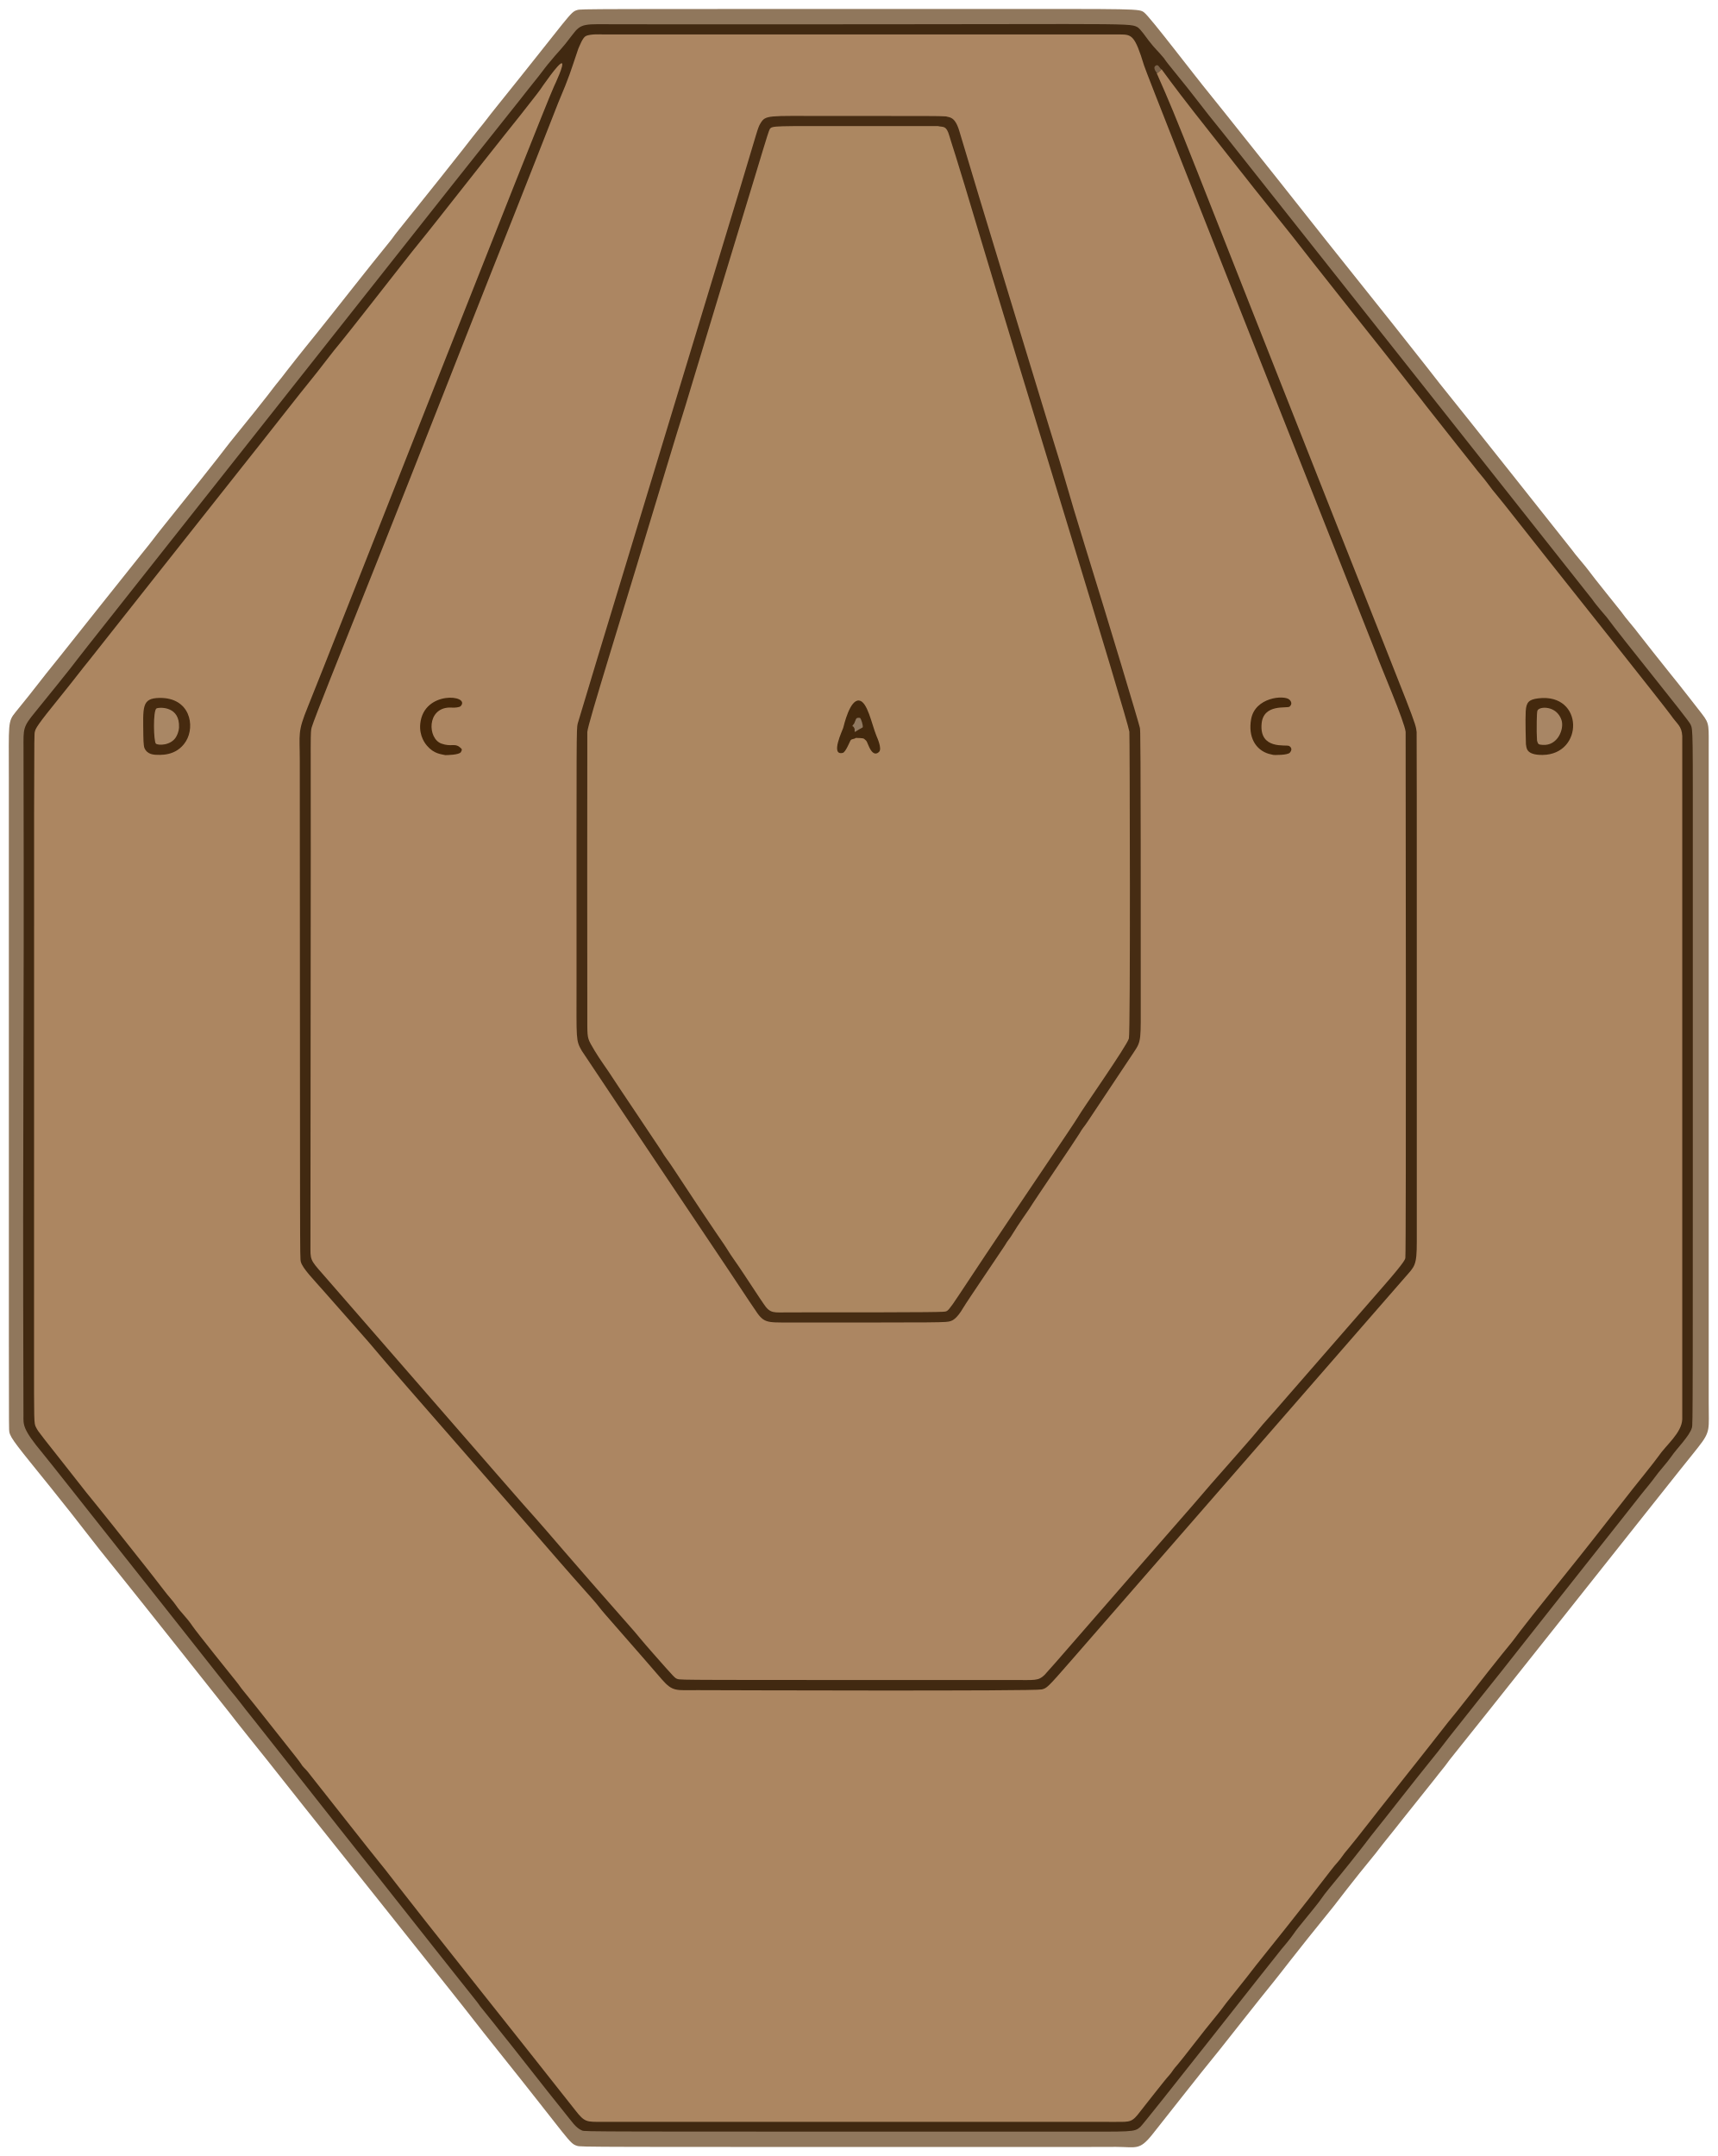
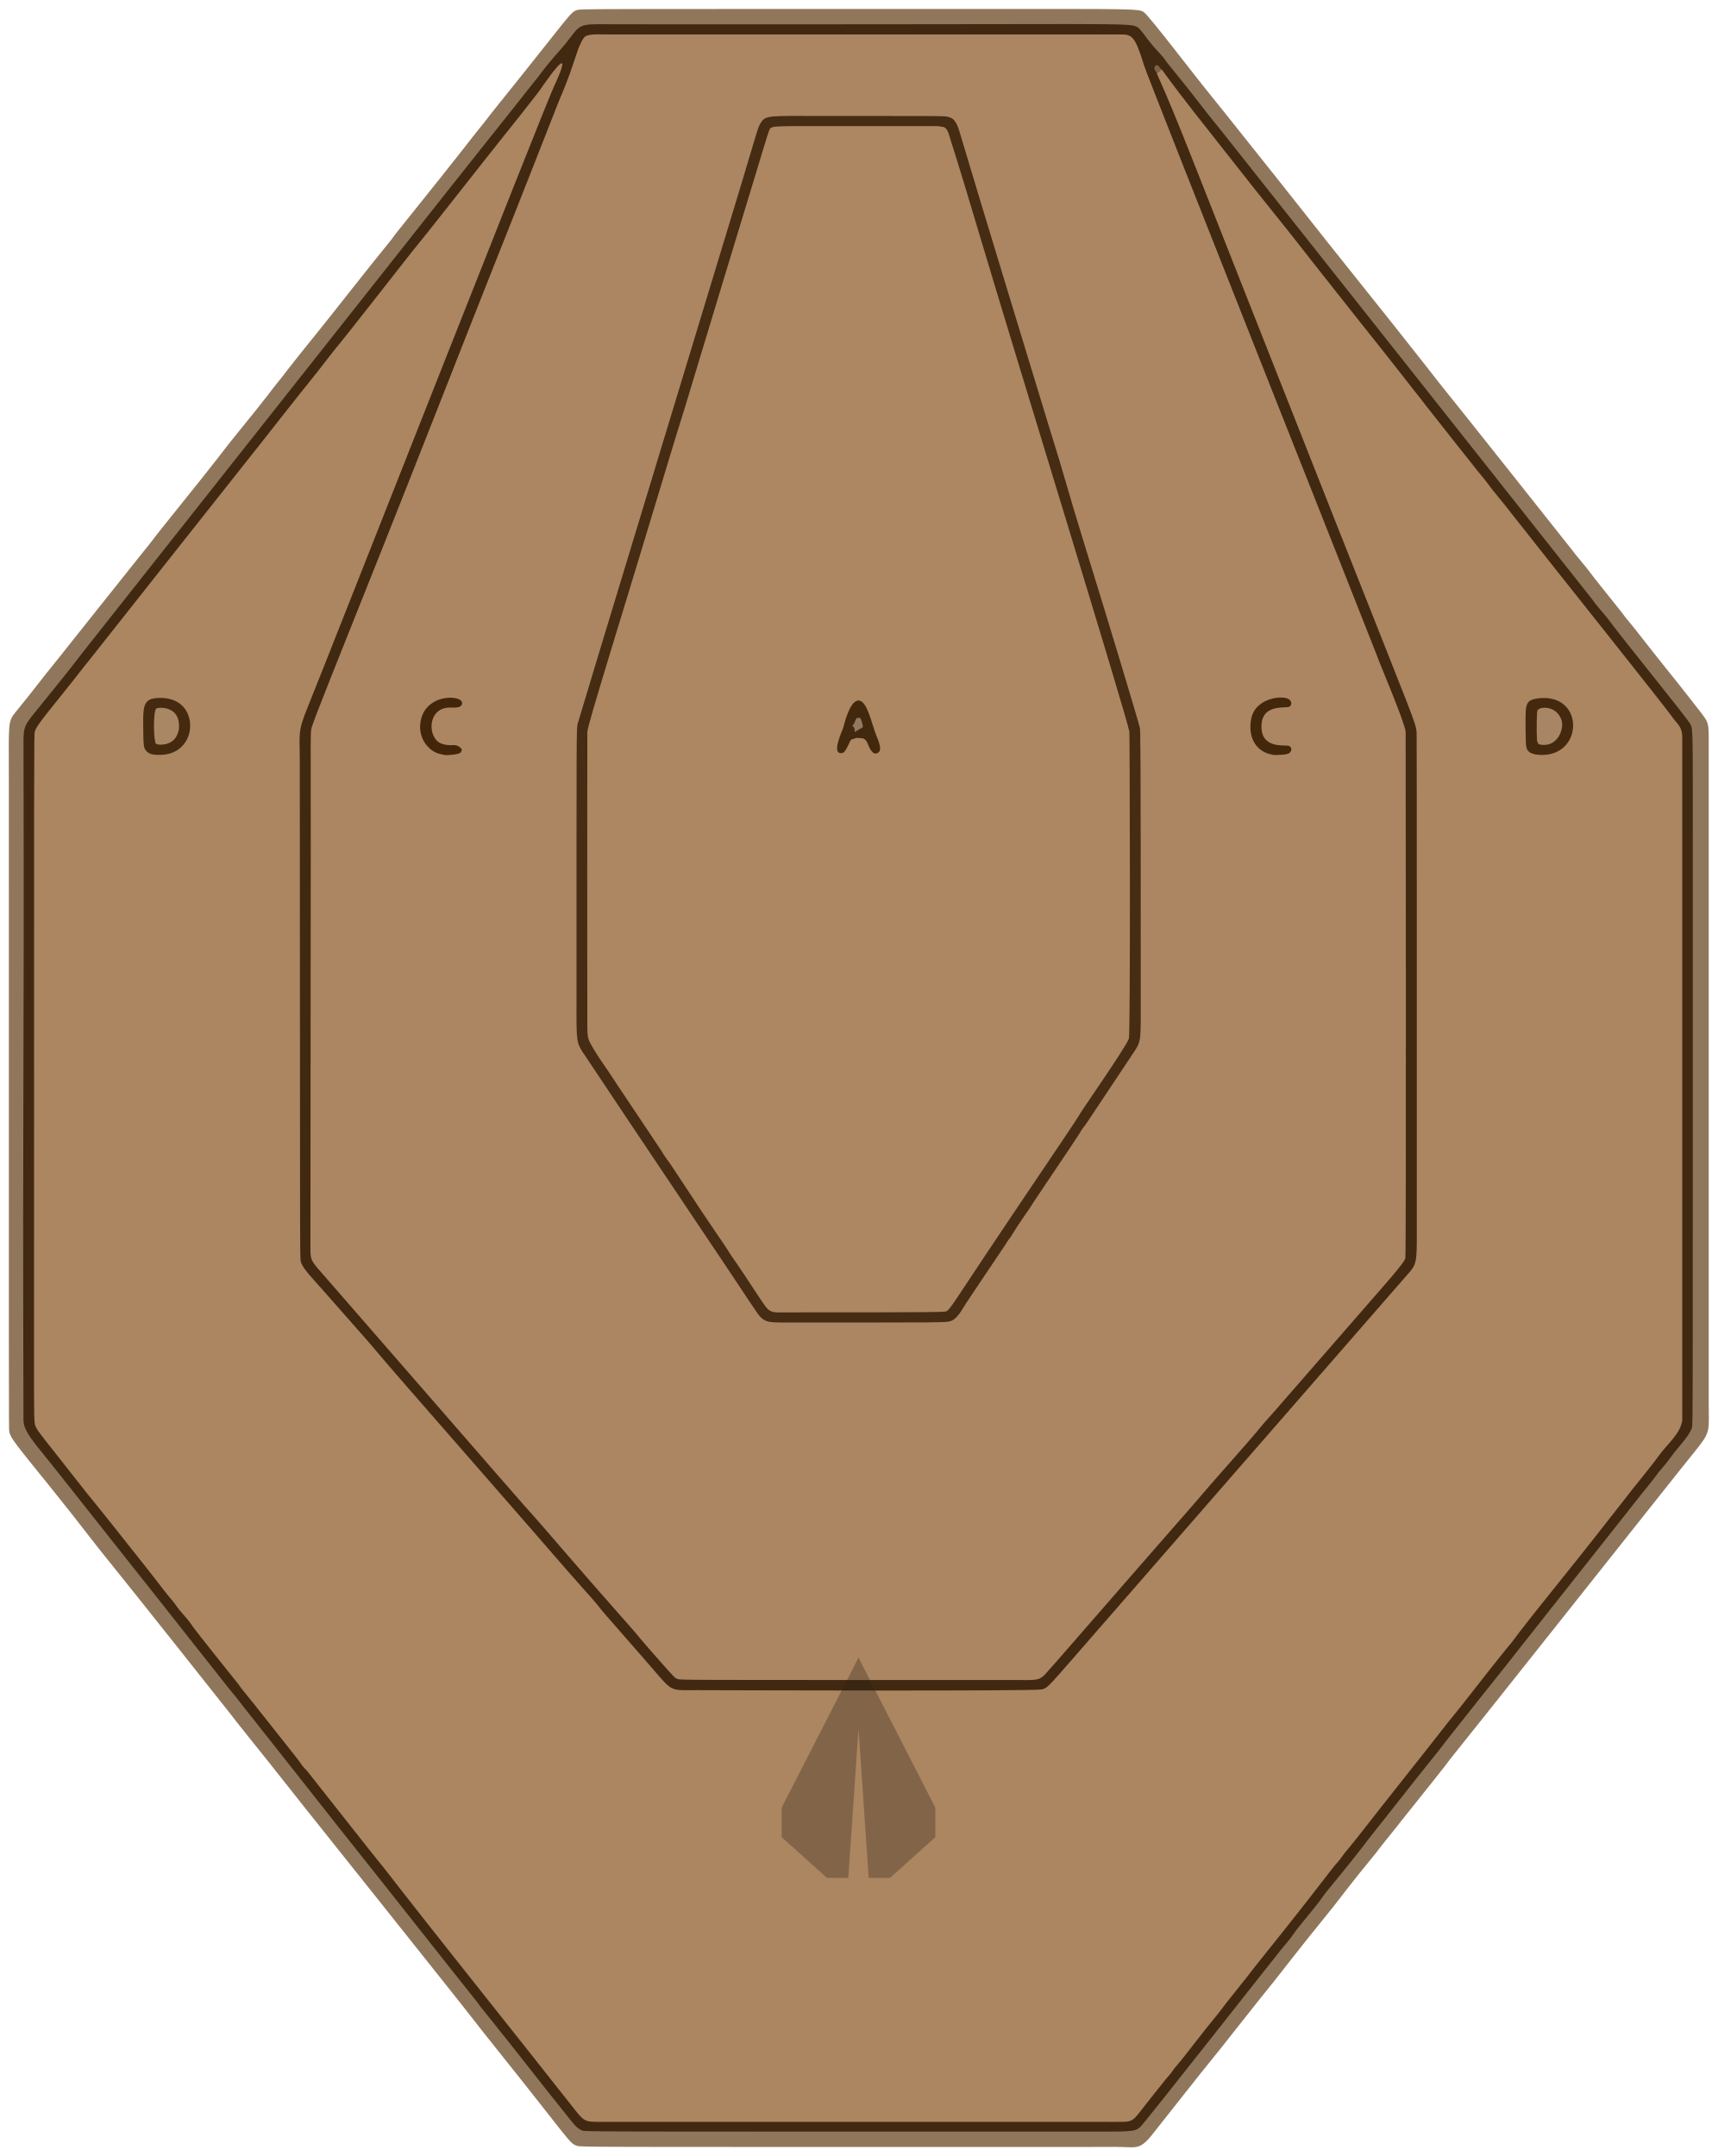
<svg xmlns="http://www.w3.org/2000/svg" width="100%" height="100%" viewBox="280 627 2960 3715" version="1.1" xml:space="preserve" style="fill-rule:evenodd;clip-rule:evenodd;stroke-linejoin:round;stroke-miterlimit:2;">
  <g id="IPSC-Target-beige.jpg">
    <path d="M2202.932,4326.284c-42.21,0.21 -60.8,0.16 -156.998,0.16c-764.493,0 -764.573,0.235 -771.626,-1.969c-13.714,-4.285 -11.448,-8.07 -137.226,-165.148c-39.768,-49.665 -39.137,-49.986 -78.747,-99.767c-20.2,-25.387 -247.692,-311.294 -252.672,-317.204c-0.986,-1.169 -65.285,-82.411 -66.445,-83.855c-5.08,-6.325 -59.224,-73.73 -63.103,-79.378c-1.019,-1.484 -165.824,-209.181 -186.557,-234.695c-62.574,-77.007 -60.871,-78.224 -123.178,-155.498c-56.071,-69.54 -68.159,-83.372 -70.32,-94.581c-1.163,-6.032 -0.616,-6.118 -0.832,-1127.727c-0.018,-93.95 -1.964,-95.978 11.527,-112.495c38.466,-47.096 37.407,-47.822 75.754,-95.074c2.729,-3.362 132.407,-166.604 142.322,-178.71c19.463,-23.765 18.693,-24.201 37.977,-48.143c105.506,-130.988 104.354,-131.835 113.576,-143.18c73.763,-90.754 72.625,-91.589 79.114,-99.411c9.619,-11.596 9.337,-11.676 18.588,-23.567c22.225,-28.57 46.626,-58.601 50.733,-63.655c24.701,-30.4 89.728,-113.869 126.375,-158.62c6.782,-8.281 6.21,-8.591 12.868,-16.883c128.452,-159.979 127.348,-160.727 138.671,-174.502c16.34,-19.878 15.722,-20.245 31.827,-40.246c129.459,-160.773 127.437,-164.111 140.082,-167.866c6.756,-2.006 6.925,-1.799 692.801,-1.799c273.989,-0 275.331,-0.711 283.946,6.037c10.866,8.512 83.763,104.859 114.079,141.935c18.915,23.133 105.996,133.125 114.022,142.866c2.517,3.054 86.586,109.4 88.544,111.847c189.642,236.976 188.194,238.087 205.07,258.374c11.605,13.95 213.957,268.948 214.984,270.441c5.663,8.23 24.254,29.23 28.677,35.577c6.931,9.945 55.39,69.748 56.706,71.659c7.843,11.393 23.115,28.27 28.398,35.796c2.314,3.296 51.794,65.725 56.7,71.655c12.347,14.92 49.527,62.817 53.793,68.311c14.034,18.078 11.504,19.878 11.736,66.832c0.025,5.11 0.017,1117.306 0.005,1120.335c-0.183,45.465 4.145,48.436 -17.923,76.325c-2.484,3.14 -18.298,23.124 -31.261,39.081c-0.538,0.663 -47.123,59.384 -50.585,63.676c-6.303,7.813 -318.678,401.862 -341.163,429.246c-9.914,12.074 -9.081,12.538 -19.081,24.644c-6.461,7.821 -6.161,7.934 -12.471,15.813c-64.136,80.096 -63.809,80.205 -69.407,87.14c-29.74,36.838 -29.21,37.064 -31.822,40.229c-38.746,46.95 -69.626,87.927 -72.667,91.673c-71.613,88.215 -90.03,113.787 -104.06,130.866c-20.263,24.668 -86.992,109.693 -91.496,115.189c-36.669,44.745 -104.863,132.256 -117.188,147.484c-22.062,27.26 -26.993,20.9 -62.046,20.782Z" style="fill:#90775c;" />
    <path d="M2259.255,697.022c12.425,16.059 13.482,14.938 26.354,30.419c1.082,1.301 0.438,1.707 12.818,16.823c46.657,56.97 45.055,58.064 91.534,115.156c11.221,13.783 633.417,800.301 633.501,800.425c7.657,11.273 23.217,28.338 25.175,31.028c25.854,35.537 138.705,173.67 144.004,184.105c4.649,9.154 4.052,9.741 4.052,255.763c0,950.058 0.186,950.058 -1.527,956.306c-3.934,14.352 -26.28,35.955 -35.743,50.082c-5.919,8.837 -22.028,26.45 -28.417,35.769c-3.491,5.092 -20.433,25.694 -22.246,27.899c-0.894,1.088 -74.332,94.493 -78.752,99.69c-0.5,0.588 -157.522,199.147 -163.725,207.265c-2.663,3.486 -37.732,47.28 -41.02,51.386c-17.438,21.777 -17.095,21.924 -34.571,43.671c-24.124,30.02 -23.238,30.562 -47.618,60.454c-22.204,27.225 -83.024,105.265 -91.374,115.252c-11.978,14.324 -21.968,30.323 -81.901,102.909c-13.174,15.955 -11.931,16.77 -25.051,32.775c-30.417,37.103 -32.244,39.845 -34.716,43.552c-6.204,9.306 -20.256,25.787 -22.106,27.956c-8.988,10.541 -235.87,299.871 -243.107,306.16c-10.713,9.31 -12.274,8.115 -127.529,8.115c-828.951,-0 -829.153,0.236 -834.394,-1.902c-10.931,-4.458 -17.605,-15.487 -31.093,-32.064c-27.959,-34.36 -95.355,-121.256 -113.51,-143.22c-2.546,-3.08 -2.149,-3.355 -31.176,-39.027c-1.081,-1.328 -0.513,-1.606 -12.957,-17.041c-25.865,-32.081 -173.224,-219.256 -198.59,-250.699c-21.656,-26.845 -143.376,-181.983 -163.713,-207.286c-14.357,-17.862 -13.909,-18.008 -28.399,-35.812c-4.494,-5.521 -13.439,-17.917 -28.459,-35.717c-0.376,-0.446 -229.972,-291.215 -242.67,-306.838c-0.718,-0.884 -69.882,-88.52 -78.985,-99.449c-35.451,-42.563 -32.87,-49.151 -32.919,-65.39c-1.723,-574.585 1.429,-574.41 0.091,-1148.869c-0.081,-34.784 -1.332,-36.677 20.802,-63.592c20.726,-25.203 55.284,-68.6 60.057,-74.593c5.333,-6.697 4.838,-7.012 66.066,-84.195c196.514,-248.572 393.029,-497.145 589.543,-745.717c58.042,-73.479 58.323,-73.041 116.496,-146.597c17.298,-21.872 17.062,-21.843 34.598,-43.65c8.099,-10.071 7.529,-10.297 15.672,-20.288c20.945,-25.7 22.437,-24.268 42.183,-50.691c16.112,-21.56 20.158,-18.559 80.679,-18.504c876.165,0.8 877.65,-3.442 892.833,4.76c2.159,1.166 4.678,2.527 19.808,23.421Z" style="fill:#412911;" />
    <path d="M1276.348,711.135c2.274,-4.909 7.452,-19.277 13.042,-22.041c8.123,-4.016 28.286,-2.766 28.641,-2.767c14.806,-0.02 885.693,-0.036 892.114,0.038c19.872,0.228 25.176,1.173 41.108,53.567c6.379,20.979 395.19,1000.181 399.815,1013.188c7.571,21.292 49.332,118.08 50.844,135.046c0.16,1.792 1.104,897.569 -0.486,905.99c-0.411,2.176 1.736,3.829 -36.939,48.135c-183.595,210.323 -183.147,210.698 -199.432,228.701c-15.414,17.041 -14.621,17.511 -29.656,34.763c-4.518,5.184 -36.255,41.602 -56.678,64.614c-21.881,24.655 -21.357,24.905 -43.025,49.695c-17.036,19.491 -200.454,229.34 -212.707,243.847c-8.537,10.107 -41.02,47.044 -43.31,49.235c-10.881,10.408 -15.9,8.653 -55.152,8.653c-570.892,-0 -570.966,0.22 -577.147,-1.741c-4.534,-1.439 -4.689,-1.694 -41.11,-42.963c-22.428,-25.413 -29.172,-34.3 -33.107,-38.758c-119.45,-135.319 -149.612,-172.144 -169.44,-194.243c-29.201,-32.545 -29.028,-32.606 -359.142,-411.997c-27.323,-31.402 -29.7,-31.59 -29.695,-52.018c0.183,-228.339 0.366,-456.679 0.55,-685.018c-0,-205.369 -0.799,-205.533 1.55,-214.556c3.124,-12.006 61.231,-156.844 66.682,-170.432c68.306,-170.261 151.019,-380.764 164.045,-413.916c6.28,-15.983 64.956,-165.311 78.706,-199.702c47.234,-118.134 114.642,-290.575 115.291,-292.113c20.556,-48.646 20.397,-51.366 34.639,-93.207Z" style="fill:#ac8662;" />
    <path d="M2281.419,746.378c20.697,28.345 40.678,54.785 83.406,108.767c44.006,55.597 43.754,55.664 47.63,60.447c14.444,17.828 14.008,18.04 28.291,35.868c5.292,6.605 61.697,77.006 66.072,82.617c8.008,10.27 52.961,67.918 100.739,127.878c99.065,124.321 98.324,124.809 107.041,135.528c13.649,16.783 13.237,17.003 22.006,28.088c49.735,62.867 49.538,62.865 53.889,68.297c32.063,40.027 31.687,40.233 34.566,43.63c22.003,25.962 20.505,27.077 34.7,43.618c9.212,10.734 54.298,68.647 91.396,115.298c16.702,21.003 200.019,251.526 207.971,263.17c10.348,15.152 18.553,18.076 19.409,35.813c0.072,1.489 0.049,1175.983 -0.003,1177.162c-1.061,23.834 -28.043,44.377 -41.246,64.009c-4.967,7.385 -43.514,55.23 -44.156,56.047c-65.837,83.724 -65.249,84.026 -131.974,166.952c-70.807,88 -69.551,88.818 -75.765,96.407c-3.332,4.07 -26.637,32.532 -41.202,51.242c-5.478,7.037 -55.928,71.848 -69.197,87.395c-1.45,1.699 -46.271,59.261 -50.225,63.954c-5.035,5.975 -48.794,61.868 -50.454,63.819c-4.032,4.741 -29.209,37.062 -31.73,40.3c-42.896,55.069 -43.777,54.251 -47.227,59.234c-10.226,14.769 -11.437,13.701 -22.274,27.911c-48.075,63.039 -118.57,150.66 -129.021,163.649c-8.05,10.006 -7.621,10.128 -15.742,20.286c-26.253,32.838 -26.111,32.87 -28.419,35.698c-11.304,13.849 -10.67,14.227 -21.805,28.091c-20.643,25.701 -20.897,25.385 -41.045,51.536c-31.34,40.676 -32.318,39.798 -34.793,43.504c-7.141,10.692 -7.937,9.941 -15.972,20.017c-3.279,4.112 -35.322,44.294 -40.788,51.568c-15.044,20.022 -17.518,19.015 -42.646,19.027c-294.922,-0.009 -589.844,-0.018 -884.766,-0.027c-27.784,-0.071 -30.492,1.198 -47.482,-20.778c-15.412,-19.936 -150.861,-190.507 -164.002,-207.055c-160.06,-201.564 -158.797,-202.54 -173.164,-219.698c-9.067,-10.828 -91.163,-115.173 -91.307,-115.353c-29.419,-36.954 -29.112,-37.098 -31.73,-40.255c-4.716,-5.686 -5.069,-5.152 -9.736,-10.747c-1.087,-1.303 -0.398,-1.776 -12.546,-17.112c-76.455,-96.509 -76.295,-96.598 -88.063,-110.786c-6.823,-8.226 -6.202,-8.562 -12.854,-16.837c-6.088,-7.573 -68.57,-85.295 -75.29,-95.308c-10.845,-16.159 -20.316,-23.689 -28.423,-35.752c-5.483,-8.159 -13.91,-16.592 -22.265,-27.91c-6.448,-8.736 -28.943,-37.205 -31.484,-40.421c-92.25,-116.752 -92.882,-116.102 -100.853,-126.281c-80.802,-103.192 -81.792,-102.543 -86.935,-112.702c-3.506,-6.926 -3.305,-7.348 -3.305,-127.675c-0,-1064.524 -0.163,-1064.532 1.367,-1070.503c1.53,-5.975 2.458,-9.597 45.31,-62.377c21.948,-27.033 37.962,-48.415 47.143,-59.393c2.691,-3.217 261.961,-331.686 274.487,-347.076c13.698,-16.83 97.809,-124.549 109.98,-138.964c9.356,-11.082 38.312,-49.827 50.398,-63.784c6.844,-7.904 95.84,-121.659 104.138,-132.266c31.294,-40 31.819,-39.449 63.207,-79.316c130.046,-165.171 130.459,-164.708 141.729,-179.09c31.671,-40.418 31.677,-40.351 34.191,-44.034c2.664,-3.903 32.294,-47.31 37.442,-45.686c4.665,1.472 -11.962,36.615 -13.393,39.641c-16.777,35.459 -390.635,986.749 -424.248,1069.223c-18.009,44.187 -13.909,45.35 -13.868,93.193c0.732,855.505 -0.128,855.692 1.821,863.182c2.953,11.349 21.876,30.419 40.259,51.345c70.615,80.383 70.791,80.115 76.787,87.218c46.673,55.289 47.004,54.869 272.126,313.036c56.613,64.923 56.086,65.2 113.276,129.445c11.807,13.264 10.91,13.866 22.704,27.289c71.753,81.66 71.274,81.908 96.559,110.821c19.378,22.159 24.25,18.756 62.14,18.885c47.41,0.161 579.383,1.965 592.633,-1.245c8.769,-2.124 9.443,-2.308 51.127,-50.165c191.51,-219.837 383.02,-439.674 574.53,-659.511c17.218,-19.7 20.684,-20.011 20.649,-62.535c-0.174,-207.58 0.246,-872.318 -0.293,-877.507c-1.727,-16.646 -2.896,-16.556 -134.493,-349.085c-272.992,-689.812 -270.959,-690.514 -313.143,-785.662l8.208,-7.206Z" style="fill:#ac8661;" />
    <path d="M1910.117,827.572c5.122,2.169 15.046,-1.087 22.879,25.504c26.361,89.495 153.891,507.222 153.994,507.551c32.06,102.475 30.084,102.954 61.885,205.545c44.286,142.869 93.357,306.356 95.164,315.058c0.774,3.725 1.581,3.774 1.457,463.589c-0.02,74.09 1.367,75.462 -11.404,94.473c-17.631,26.246 -73.684,110.659 -80.079,120.29c-7.201,10.845 -8.082,10.063 -14.53,21.242c-5.044,8.746 -79.119,117.438 -85.594,128.479c-0.956,1.631 -20.954,29.81 -28.56,42.806c-6.514,11.131 -7.857,10.077 -14.264,21.409c-1.484,2.625 -65.395,96.575 -71.428,106.979c-11.23,19.366 -19.081,21.987 -21.456,22.78c-8.432,2.815 -8.677,2.516 -278.993,2.511c-39.608,-0.001 -43.476,1.206 -59.707,-24.131c-3.325,-5.19 -3.75,-4.851 -42.744,-64.093c-8.36,-12.702 -8.438,-12.503 -105.843,-157.883c-11.897,-17.756 -146.401,-218.51 -148.48,-222.108c-10.474,-18.119 -9.057,-19.26 -9.057,-114.161c-0,-438.852 -0.259,-438.96 2.003,-449.538c1.45,-6.78 209.382,-689.672 279.079,-920.255c31.86,-105.403 30.907,-105.849 35.829,-114.048c8.897,-14.822 12.787,-12.736 113.142,-12.736c189.499,0 189.484,-0.105 206.706,0.738Z" style="fill:#462c13;" />
    <path d="M1896.2,844.3c9.256,2.229 14.243,-1.698 19.533,16.816c4.265,14.926 5.547,14.359 56.519,185.623c52.753,177.249 251.307,821.874 253.656,841.179c0.701,5.761 2.012,517.779 -0.836,528.498c-3.341,12.576 -80.611,122.584 -87.34,134.69c-3.077,5.535 -34.166,51.583 -37.176,56.042c-13.558,20.081 -118.668,175.765 -168.531,251.642c-17.109,26.035 -19.264,26.809 -21.927,27.766c-3.182,1.143 -3.304,1.934 -270.91,1.798c-26.069,-0.013 -32.017,2.854 -43.616,-14.923c-2.683,-4.112 -3.001,-3.869 -33.947,-51.134c-12.561,-19.184 -21.925,-31.339 -28.706,-42.734c-6.962,-11.699 -8.472,-10.694 -94.396,-141.596c-9.867,-15.032 -10.86,-14.182 -19.951,-29.531c-2.528,-4.268 -82.601,-123.077 -85.692,-128.39c-3.048,-5.239 -19.883,-28.202 -28.482,-42.855c-11.453,-19.517 -12.237,-19.733 -12.455,-42.446c-0.21,-21.887 -0.196,-503.605 -0.005,-506.415c1.024,-15.09 57.753,-193.957 142.964,-477.515c18.51,-61.595 19.313,-61.235 37.622,-122.859c1.817,-6.116 103.566,-342.372 108.128,-356.5c4.809,-14.89 23.332,-79.041 25.753,-82.194c4.459,-5.808 6.099,-5.003 146.956,-5.003c23.786,-0 47.572,-0 71.358,-0c35.818,-0.013 35.691,-0.081 71.479,0.041Z" style="fill:#ac8761;" />
    <path d="M2909.173,1909.543c-0.138,-4.567 -1.273,-42.114 -0.346,-57.115c0.948,-15.342 5.354,-20.196 21.948,-22.155c78.488,-9.269 78.35,96.893 7.036,97.557c-30.345,0.283 -27.259,-13.895 -28.638,-18.287Z" style="fill:#44290e;" />
    <path d="M547.482,1927.556c-1.579,-0.491 -13.541,0.116 -18.589,-11.624c-1.751,-4.071 -1.89,-19.017 -1.906,-20.679c-0.465,-49.921 -3.369,-65.104 27.615,-65.671c53.012,-0.971 62.017,48.514 45.767,74.703c-16.778,27.041 -46.414,23.274 -52.888,23.272Z" style="fill:#462a0f;" />
    <path d="M1754.45,1898.503c-2.243,2.094 -6.233,1.5 -8.476,3.595c-1.388,1.296 -8.599,20.898 -13.87,22.18c-22.023,5.358 -0.252,-39.367 0.725,-42.96c1.435,-5.278 11.42,-49.02 27.343,-47.253c14.535,1.613 21.778,40.936 29.932,60.844c1.26,3.075 9.877,21.824 4.675,27.457c-0.996,1.079 -8.733,9.457 -16.834,-7.311c-4.693,-9.713 -3.359,-10.661 -8.985,-14.872c-0.935,-0.7 -1.973,-1.477 -14.51,-1.68Z" style="fill:#42280d;" />
    <path d="M1047.124,1928.139c-7.064,-1.815 -19.174,-1.86 -31.506,-16.286c-2.064,-2.414 -13.785,-16.125 -11.489,-38c6.082,-57.952 87.14,-49.445 69.711,-30.208c-2.324,2.565 -11.564,2.692 -12.595,2.707c-2.386,0.033 -4.772,-0.278 -7.157,-0.192c-39.027,1.417 -37.328,53.446 -13.693,62.054c16.84,6.133 22.88,-0.847 31.32,5.932c4.194,3.369 5.178,4.012 2.489,8.719c-2.935,5.139 -24.873,5.261 -27.081,5.273Z" style="fill:#432609;" />
    <path d="M2474.428,1927.876c-2.661,-0.781 -5.444,-1.096 -8.105,-1.877c-23.093,-6.777 -36.132,-29.289 -30.632,-59.836c6.805,-37.795 56.642,-41.902 65.779,-33.774c0.728,0.648 7.049,6.27 0.576,12.172c-4.04,3.683 -45.1,-5.764 -48.293,29.387c-4.139,45.564 42.381,35.647 47.265,38.371c0.807,0.45 7.564,4.218 1.563,11.437c-3.921,4.717 -25.877,4.177 -28.153,4.121Z" style="fill:#43270b;" />
    <path d="M2927.719,1888.084c-0.017,-2.93 -0.193,-33.073 1.268,-36.601c3.29,-7.947 33.088,-8.896 41.449,16.105c5.22,15.609 -6.757,45.168 -32.743,42.902c-6.703,-0.585 -7.567,-0.684 -9.378,-7.208c0,0 -0.549,-13.982 -0.596,-15.198Z" style="fill:#a88665;" />
    <path d="M588.477,1880.843c-0.319,1.054 0.012,6.312 -4.518,14.925c-8.532,16.219 -31.725,16.032 -35.407,12.56c-3.781,-3.565 -5.225,-56.411 1.052,-60.644c2.748,-1.853 36.298,-5.056 38.733,26.323c0.176,2.272 -0.036,4.564 0.141,6.836Z" style="fill:#a98765;" />
    <path d="M1752.944,1888.3c-1.259,-2.968 0.485,-3.198 -0.791,-6.206c-1.95,-4.595 -3.391,-3.295 -3.411,-3.697c-0.093,-1.87 2.157,-3.077 2.992,-4.752c3.534,-7.094 1.926,-10.657 9.782,-9.684c1.999,0.248 6.136,13.98 4.916,16.251c-0.595,1.108 -1.162,0.145 -13.488,8.088Z" style="fill:#917960;" />
    <path d="M2281.419,746.378l-8.208,7.206c-1.26,-3.986 -2.505,-3.253 -3.755,-7.206c-0.109,-0.345 -0.967,-3.058 0.048,-4.523c1.013,-1.463 3.096,-3.049 4.759,-2.417c3.107,1.179 4.049,5.761 7.156,6.94Z" style="fill:#7b634b;" />
+     <g transform="translate(1626.8,3481.6) scale(1.5952)" fill="#2a1f14" opacity="0.32">
+       <path d="M83,1 L0,163 L0,195 L49,239 L72,239 L83,78 L94,239 L117,239 L166,195 L166,163 Z" />
+     </g>
  </g>
</svg>
